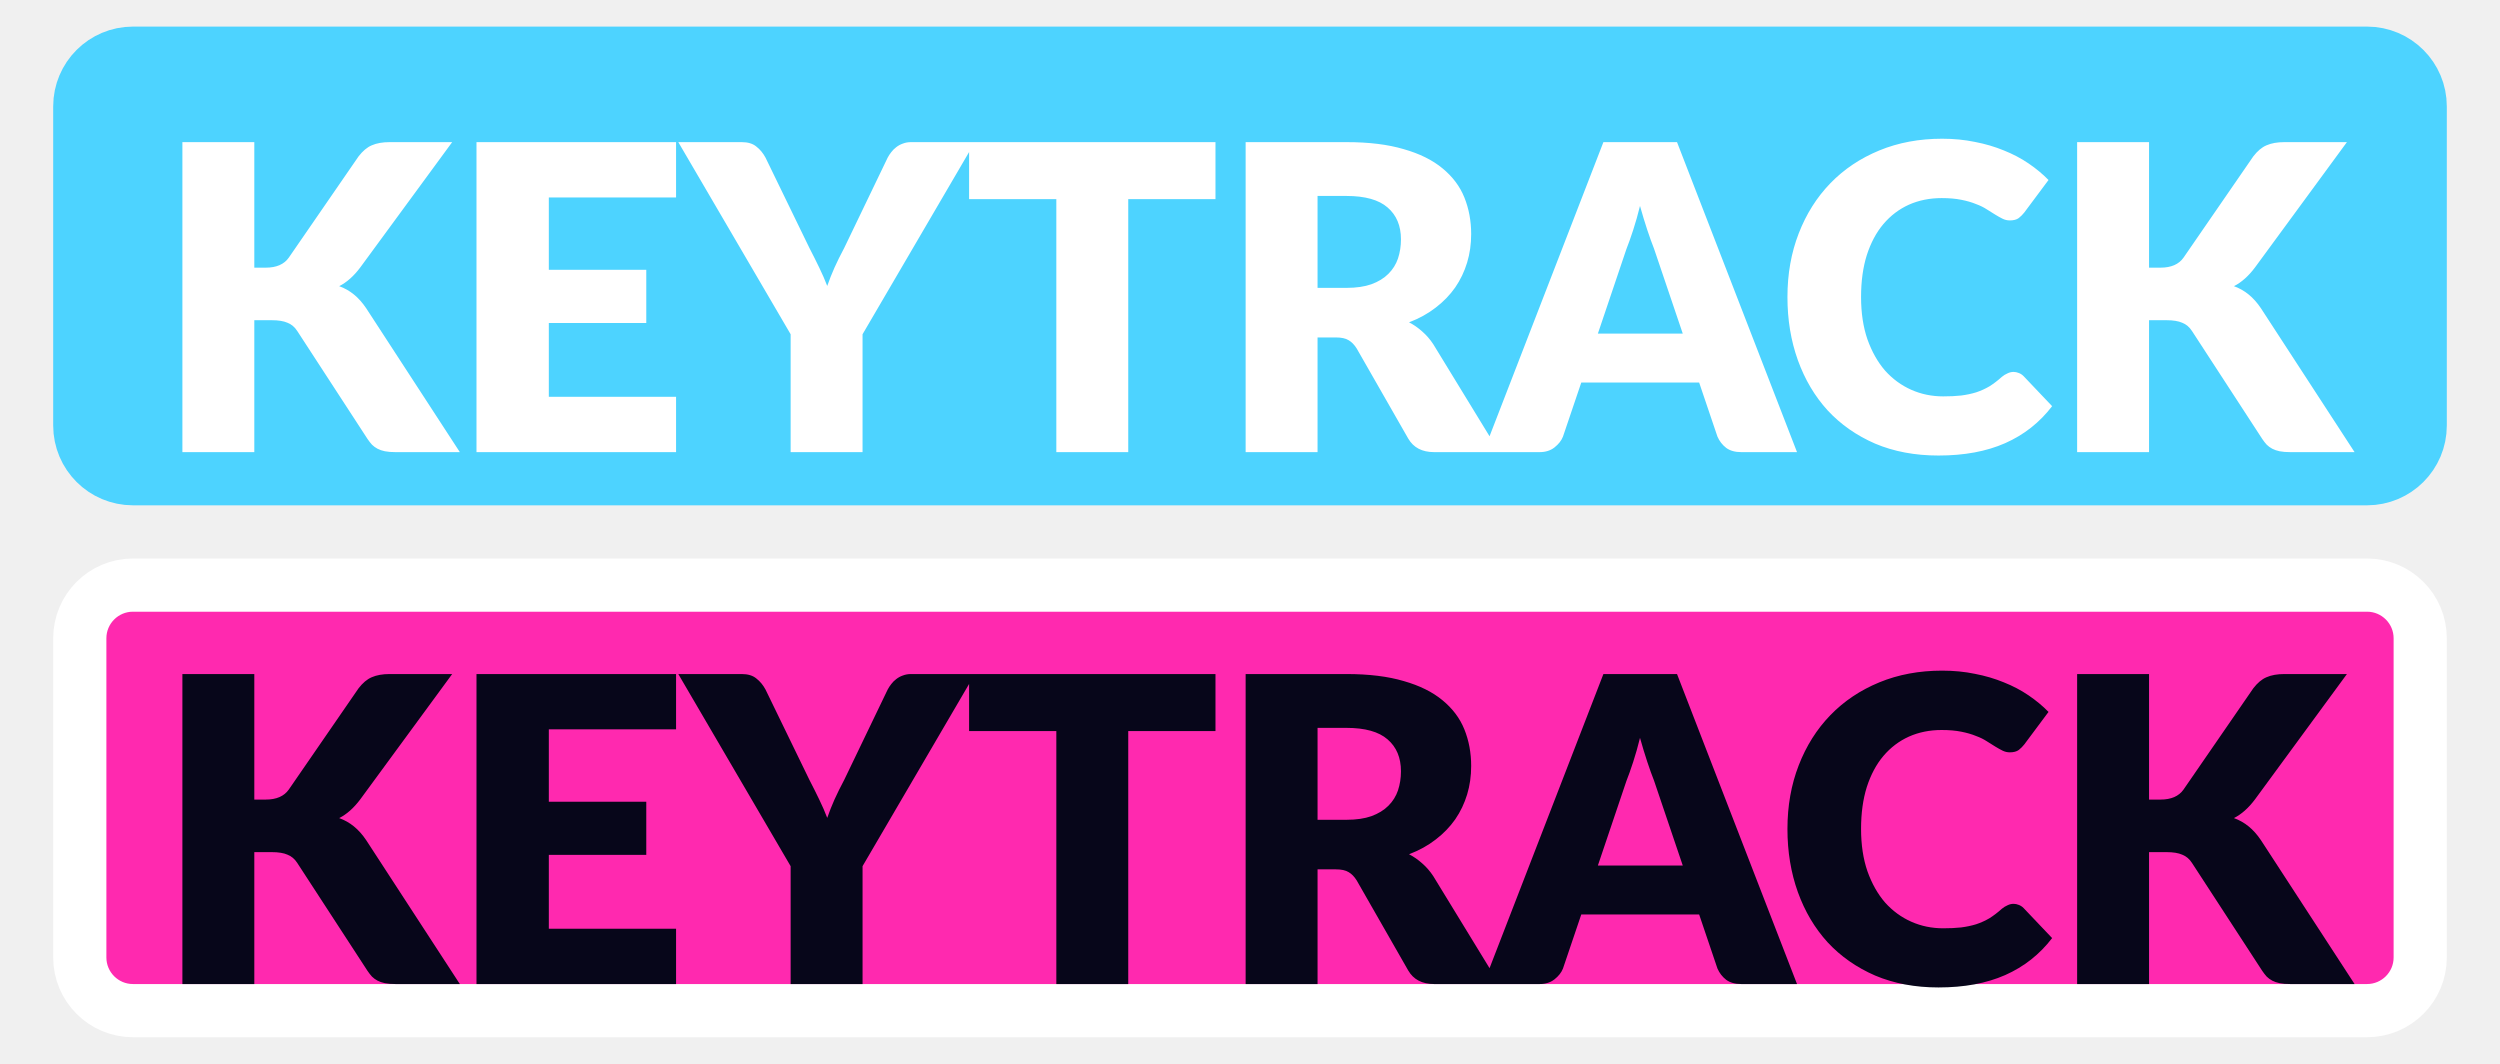
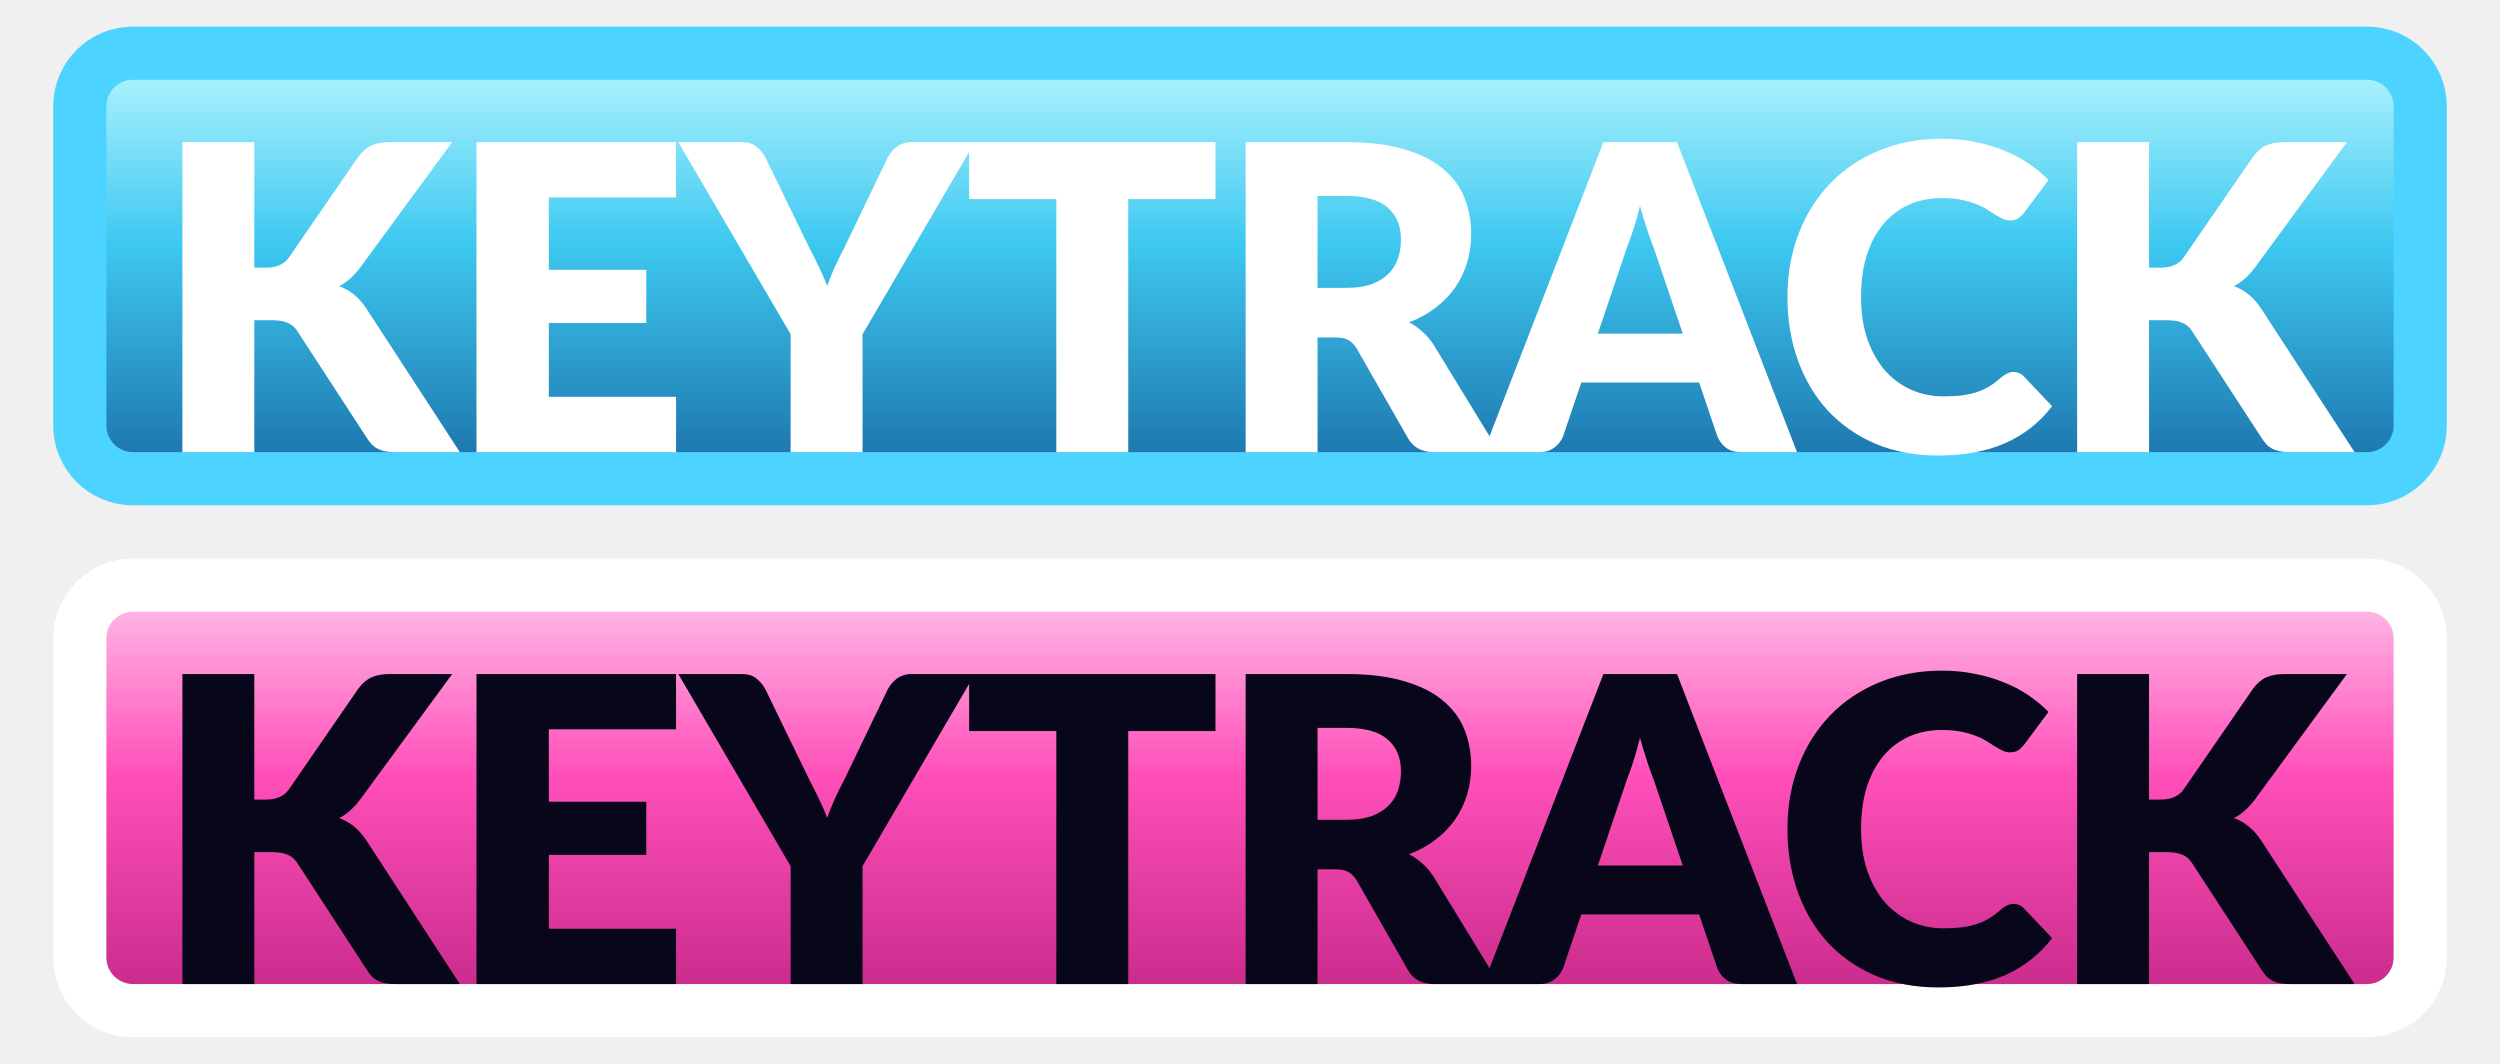
<svg xmlns="http://www.w3.org/2000/svg" width="47" height="20" viewBox="0 0 47 20" fill="none">
-   <rect x="1.5" y="1" width="44" height="8" rx="1" fill="#4DD3FF" />
+   <rect x="1.5" y="1" width="44" height="8" rx="1" fill="url(#aurora_cyan)" />
  <rect x="1.5" y="1" width="44" height="8" rx="1" stroke="#4DD3FF" />
  <path d="M4.781 5.032H4.997C5.197 5.032 5.341 4.969 5.429 4.844L6.741 2.94C6.819 2.839 6.901 2.769 6.989 2.732C7.08 2.692 7.192 2.672 7.325 2.672H8.501L6.773 5.028C6.651 5.191 6.519 5.308 6.377 5.38C6.479 5.417 6.571 5.469 6.653 5.536C6.736 5.603 6.813 5.689 6.885 5.796L8.645 8.5H7.437C7.36 8.5 7.293 8.495 7.237 8.484C7.184 8.473 7.137 8.457 7.097 8.436C7.057 8.415 7.023 8.389 6.993 8.36C6.964 8.328 6.936 8.292 6.909 8.252L5.589 6.224C5.541 6.149 5.48 6.097 5.405 6.068C5.333 6.036 5.235 6.02 5.109 6.02H4.781V8.5H3.429V2.672H4.781V5.032ZM10.318 3.712V5.072H12.15V6.072H10.318V7.46H12.71V8.5H8.958V2.672H12.71V3.712H10.318ZM16.216 6.284V8.5H14.864V6.284L12.752 2.672H13.944C14.061 2.672 14.153 2.7 14.22 2.756C14.289 2.809 14.346 2.879 14.392 2.964L15.216 4.66C15.285 4.793 15.348 4.919 15.404 5.036C15.46 5.151 15.509 5.264 15.552 5.376C15.592 5.261 15.637 5.147 15.688 5.032C15.741 4.915 15.802 4.791 15.872 4.66L16.688 2.964C16.706 2.929 16.729 2.895 16.756 2.86C16.782 2.825 16.813 2.795 16.848 2.768C16.885 2.739 16.926 2.716 16.972 2.7C17.02 2.681 17.072 2.672 17.128 2.672H18.328L16.216 6.284ZM22.851 3.744H21.211V8.5H19.859V3.744H18.219V2.672H22.851V3.744ZM25.314 5.412C25.498 5.412 25.654 5.389 25.782 5.344C25.913 5.296 26.019 5.231 26.102 5.148C26.185 5.065 26.245 4.969 26.282 4.86C26.319 4.748 26.338 4.628 26.338 4.5C26.338 4.244 26.254 4.044 26.086 3.9C25.921 3.756 25.663 3.684 25.314 3.684H24.77V5.412H25.314ZM28.186 8.5H26.962C26.735 8.5 26.573 8.415 26.474 8.244L25.506 6.552C25.461 6.48 25.41 6.428 25.354 6.396C25.298 6.361 25.218 6.344 25.114 6.344H24.77V8.5H23.418V2.672H25.314C25.735 2.672 26.094 2.716 26.39 2.804C26.689 2.889 26.931 3.009 27.118 3.164C27.307 3.319 27.445 3.501 27.53 3.712C27.615 3.923 27.658 4.152 27.658 4.4C27.658 4.589 27.633 4.768 27.582 4.936C27.531 5.104 27.457 5.26 27.358 5.404C27.259 5.545 27.137 5.672 26.99 5.784C26.846 5.896 26.679 5.988 26.49 6.06C26.578 6.105 26.661 6.163 26.738 6.232C26.815 6.299 26.885 6.379 26.946 6.472L28.186 8.5ZM31.636 6.272L31.096 4.676C31.056 4.575 31.013 4.456 30.968 4.32C30.922 4.181 30.877 4.032 30.832 3.872C30.792 4.035 30.749 4.185 30.704 4.324C30.659 4.463 30.616 4.583 30.576 4.684L30.04 6.272H31.636ZM33.784 8.5H32.736C32.618 8.5 32.524 8.473 32.452 8.42C32.38 8.364 32.325 8.293 32.288 8.208L31.944 7.192H29.728L29.384 8.208C29.355 8.283 29.301 8.351 29.224 8.412C29.149 8.471 29.056 8.5 28.944 8.5H27.888L30.144 2.672H31.528L33.784 8.5ZM37.856 6.992C37.888 6.992 37.92 6.999 37.952 7.012C37.984 7.023 38.015 7.043 38.044 7.072L38.58 7.636C38.345 7.943 38.051 8.175 37.696 8.332C37.344 8.487 36.927 8.564 36.444 8.564C36.001 8.564 35.604 8.489 35.252 8.34C34.903 8.188 34.605 7.98 34.36 7.716C34.117 7.449 33.931 7.135 33.8 6.772C33.669 6.407 33.604 6.011 33.604 5.584C33.604 5.149 33.675 4.751 33.816 4.388C33.957 4.023 34.156 3.708 34.412 3.444C34.668 3.18 34.975 2.975 35.332 2.828C35.689 2.681 36.083 2.608 36.512 2.608C36.731 2.608 36.936 2.628 37.128 2.668C37.323 2.705 37.504 2.759 37.672 2.828C37.84 2.895 37.995 2.976 38.136 3.072C38.277 3.168 38.403 3.272 38.512 3.384L38.056 3.996C38.027 4.033 37.992 4.068 37.952 4.1C37.912 4.129 37.856 4.144 37.784 4.144C37.736 4.144 37.691 4.133 37.648 4.112C37.605 4.091 37.56 4.065 37.512 4.036C37.464 4.004 37.411 3.971 37.352 3.936C37.296 3.899 37.228 3.865 37.148 3.836C37.071 3.804 36.979 3.777 36.872 3.756C36.768 3.735 36.645 3.724 36.504 3.724C36.28 3.724 36.075 3.765 35.888 3.848C35.704 3.931 35.544 4.052 35.408 4.212C35.275 4.369 35.171 4.564 35.096 4.796C35.024 5.025 34.988 5.288 34.988 5.584C34.988 5.883 35.028 6.148 35.108 6.38C35.191 6.612 35.301 6.808 35.44 6.968C35.581 7.125 35.745 7.245 35.932 7.328C36.119 7.411 36.319 7.452 36.532 7.452C36.655 7.452 36.767 7.447 36.868 7.436C36.969 7.423 37.064 7.403 37.152 7.376C37.24 7.347 37.323 7.309 37.4 7.264C37.477 7.216 37.556 7.156 37.636 7.084C37.668 7.057 37.703 7.036 37.74 7.02C37.777 7.001 37.816 6.992 37.856 6.992ZM40.402 5.032H40.618C40.818 5.032 40.962 4.969 41.05 4.844L42.362 2.94C42.44 2.839 42.522 2.769 42.61 2.732C42.701 2.692 42.813 2.672 42.946 2.672H44.122L42.394 5.028C42.272 5.191 42.14 5.308 41.998 5.38C42.1 5.417 42.192 5.469 42.274 5.536C42.357 5.603 42.434 5.689 42.506 5.796L44.266 8.5H43.058C42.981 8.5 42.914 8.495 42.858 8.484C42.805 8.473 42.758 8.457 42.718 8.436C42.678 8.415 42.644 8.389 42.614 8.36C42.585 8.328 42.557 8.292 42.53 8.252L41.21 6.224C41.162 6.149 41.101 6.097 41.026 6.068C40.954 6.036 40.856 6.02 40.73 6.02H40.402V8.5H39.05V2.672H40.402V5.032Z" fill="#FFFFFF" />
-   <rect x="1.5" y="11" width="44" height="8" rx="1" fill="#FF29AF" />
+   <rect x="1.5" y="11" width="44" height="8" rx="1" fill="url(#aurora_on)" />
  <rect x="1.5" y="11" width="44" height="8" rx="1" stroke="#FFFFFF" />
  <path d="M4.781 15.032H4.997C5.197 15.032 5.341 14.969 5.429 14.844L6.741 12.94C6.819 12.839 6.901 12.769 6.989 12.732C7.08 12.692 7.192 12.672 7.325 12.672H8.501L6.773 15.028C6.651 15.191 6.519 15.308 6.377 15.38C6.479 15.417 6.571 15.469 6.653 15.536C6.736 15.603 6.813 15.689 6.885 15.796L8.645 18.5H7.437C7.36 18.5 7.293 18.495 7.237 18.484C7.184 18.473 7.137 18.457 7.097 18.436C7.057 18.415 7.023 18.389 6.993 18.36C6.964 18.328 6.936 18.292 6.909 18.252L5.589 16.224C5.541 16.149 5.48 16.097 5.405 16.068C5.333 16.036 5.235 16.02 5.109 16.02H4.781V18.5H3.429V12.672H4.781V15.032ZM10.318 13.712V15.072H12.15V16.072H10.318V17.46H12.71V18.5H8.958V12.672H12.71V13.712H10.318ZM16.216 16.284V18.5H14.864V16.284L12.752 12.672H13.944C14.061 12.672 14.153 12.7 14.22 12.756C14.289 12.809 14.346 12.879 14.392 12.964L15.216 14.66C15.285 14.793 15.348 14.919 15.404 15.036C15.46 15.151 15.509 15.264 15.552 15.376C15.592 15.261 15.637 15.147 15.688 15.032C15.741 14.915 15.802 14.791 15.872 14.66L16.688 12.964C16.706 12.929 16.729 12.895 16.756 12.86C16.782 12.825 16.813 12.795 16.848 12.768C16.885 12.739 16.926 12.716 16.972 12.7C17.02 12.681 17.072 12.672 17.128 12.672H18.328L16.216 16.284ZM22.851 13.744H21.211V18.5H19.859V13.744H18.219V12.672H22.851V13.744ZM25.314 15.412C25.498 15.412 25.654 15.389 25.782 15.344C25.913 15.296 26.019 15.231 26.102 15.148C26.185 15.065 26.245 14.969 26.282 14.86C26.319 14.748 26.338 14.628 26.338 14.5C26.338 14.244 26.254 14.044 26.086 13.9C25.921 13.756 25.663 13.684 25.314 13.684H24.77V15.412H25.314ZM28.186 18.5H26.962C26.735 18.5 26.573 18.415 26.474 18.244L25.506 16.552C25.461 16.48 25.41 16.428 25.354 16.396C25.298 16.361 25.218 16.344 25.114 16.344H24.77V18.5H23.418V12.672H25.314C25.735 12.672 26.094 12.716 26.39 12.804C26.689 12.889 26.931 13.009 27.118 13.164C27.307 13.319 27.445 13.501 27.53 13.712C27.615 13.923 27.658 14.152 27.658 14.4C27.658 14.589 27.633 14.768 27.582 14.936C27.531 15.104 27.457 15.26 27.358 15.404C27.259 15.545 27.137 15.672 26.99 15.784C26.846 15.896 26.679 15.988 26.49 16.06C26.578 16.105 26.661 16.163 26.738 16.232C26.815 16.299 26.885 16.379 26.946 16.472L28.186 18.5ZM31.636 16.272L31.096 14.676C31.056 14.575 31.013 14.456 30.968 14.32C30.922 14.181 30.877 14.032 30.832 13.872C30.792 14.035 30.749 14.185 30.704 14.324C30.659 14.463 30.616 14.583 30.576 14.684L30.04 16.272H31.636ZM33.784 18.5H32.736C32.618 18.5 32.524 18.473 32.452 18.42C32.38 18.364 32.325 18.293 32.288 18.208L31.944 17.192H29.728L29.384 18.208C29.355 18.283 29.301 18.351 29.224 18.412C29.149 18.471 29.056 18.5 28.944 18.5H27.888L30.144 12.672H31.528L33.784 18.5ZM37.856 16.992C37.888 16.992 37.92 16.999 37.952 17.012C37.984 17.023 38.015 17.043 38.044 17.072L38.58 17.636C38.345 17.943 38.051 18.175 37.696 18.332C37.344 18.487 36.927 18.564 36.444 18.564C36.001 18.564 35.604 18.489 35.252 18.34C34.903 18.188 34.605 17.98 34.36 17.716C34.117 17.449 33.931 17.135 33.8 16.772C33.669 16.407 33.604 16.011 33.604 15.584C33.604 15.149 33.675 14.751 33.816 14.388C33.957 14.023 34.156 13.708 34.412 13.444C34.668 13.18 34.975 12.975 35.332 12.828C35.689 12.681 36.083 12.608 36.512 12.608C36.731 12.608 36.936 12.628 37.128 12.668C37.323 12.705 37.504 12.759 37.672 12.828C37.84 12.895 37.995 12.976 38.136 13.072C38.277 13.168 38.403 13.272 38.512 13.384L38.056 13.996C38.027 14.033 37.992 14.068 37.952 14.1C37.912 14.129 37.856 14.144 37.784 14.144C37.736 14.144 37.691 14.133 37.648 14.112C37.605 14.091 37.56 14.065 37.512 14.036C37.464 14.004 37.411 13.971 37.352 13.936C37.296 13.899 37.228 13.865 37.148 13.836C37.071 13.804 36.979 13.777 36.872 13.756C36.768 13.735 36.645 13.724 36.504 13.724C36.28 13.724 36.075 13.765 35.888 13.848C35.704 13.931 35.544 14.052 35.408 14.212C35.275 14.369 35.171 14.564 35.096 14.796C35.024 15.025 34.988 15.288 34.988 15.584C34.988 15.883 35.028 16.148 35.108 16.38C35.191 16.612 35.301 16.808 35.44 16.968C35.581 17.125 35.745 17.245 35.932 17.328C36.119 17.411 36.319 17.452 36.532 17.452C36.655 17.452 36.767 17.447 36.868 17.436C36.969 17.423 37.064 17.403 37.152 17.376C37.24 17.347 37.323 17.309 37.4 17.264C37.477 17.216 37.556 17.156 37.636 17.084C37.668 17.057 37.703 17.036 37.74 17.02C37.777 17.001 37.816 16.992 37.856 16.992ZM40.402 15.032H40.618C40.818 15.032 40.962 14.969 41.05 14.844L42.362 12.94C42.44 12.839 42.522 12.769 42.61 12.732C42.701 12.692 42.813 12.672 42.946 12.672H44.122L42.394 15.028C42.272 15.191 42.14 15.308 41.998 15.38C42.1 15.417 42.192 15.469 42.274 15.536C42.357 15.603 42.434 15.689 42.506 15.796L44.266 18.5H43.058C42.981 18.5 42.914 18.495 42.858 18.484C42.805 18.473 42.758 18.457 42.718 18.436C42.678 18.415 42.644 18.389 42.614 18.36C42.585 18.328 42.557 18.292 42.53 18.252L41.21 16.224C41.162 16.149 41.101 16.097 41.026 16.068C40.954 16.036 40.856 16.02 40.73 16.02H40.402V18.5H39.05V12.672H40.402V15.032Z" fill="#07061A" />
+   <defs>
+     <linearGradient id="aurora_on" x1="0" y1="0" x2="0" y2="1">
+       <stop offset="0" stop-color="#FFC2EA" />
+       <stop offset="0.45" stop-color="#FF4FB8" />
+       <stop offset="1" stop-color="#C42887" />
+     </linearGradient>
+     <linearGradient id="aurora_face" x1="0" y1="0" x2="0" y2="1">
+       <stop offset="0" stop-color="#2E2868" />
+       <stop offset="1" stop-color="#110E31" />
+     </linearGradient>
+     <linearGradient id="aurora_cyan" x1="0" y1="0" x2="0" y2="1">
+       <stop offset="0" stop-color="#B8F7FF" />
+       <stop offset="0.45" stop-color="#3DC8F0" />
+       <stop offset="1" stop-color="#1A6FA8" />
+     </linearGradient>
+   </defs>
</svg>
